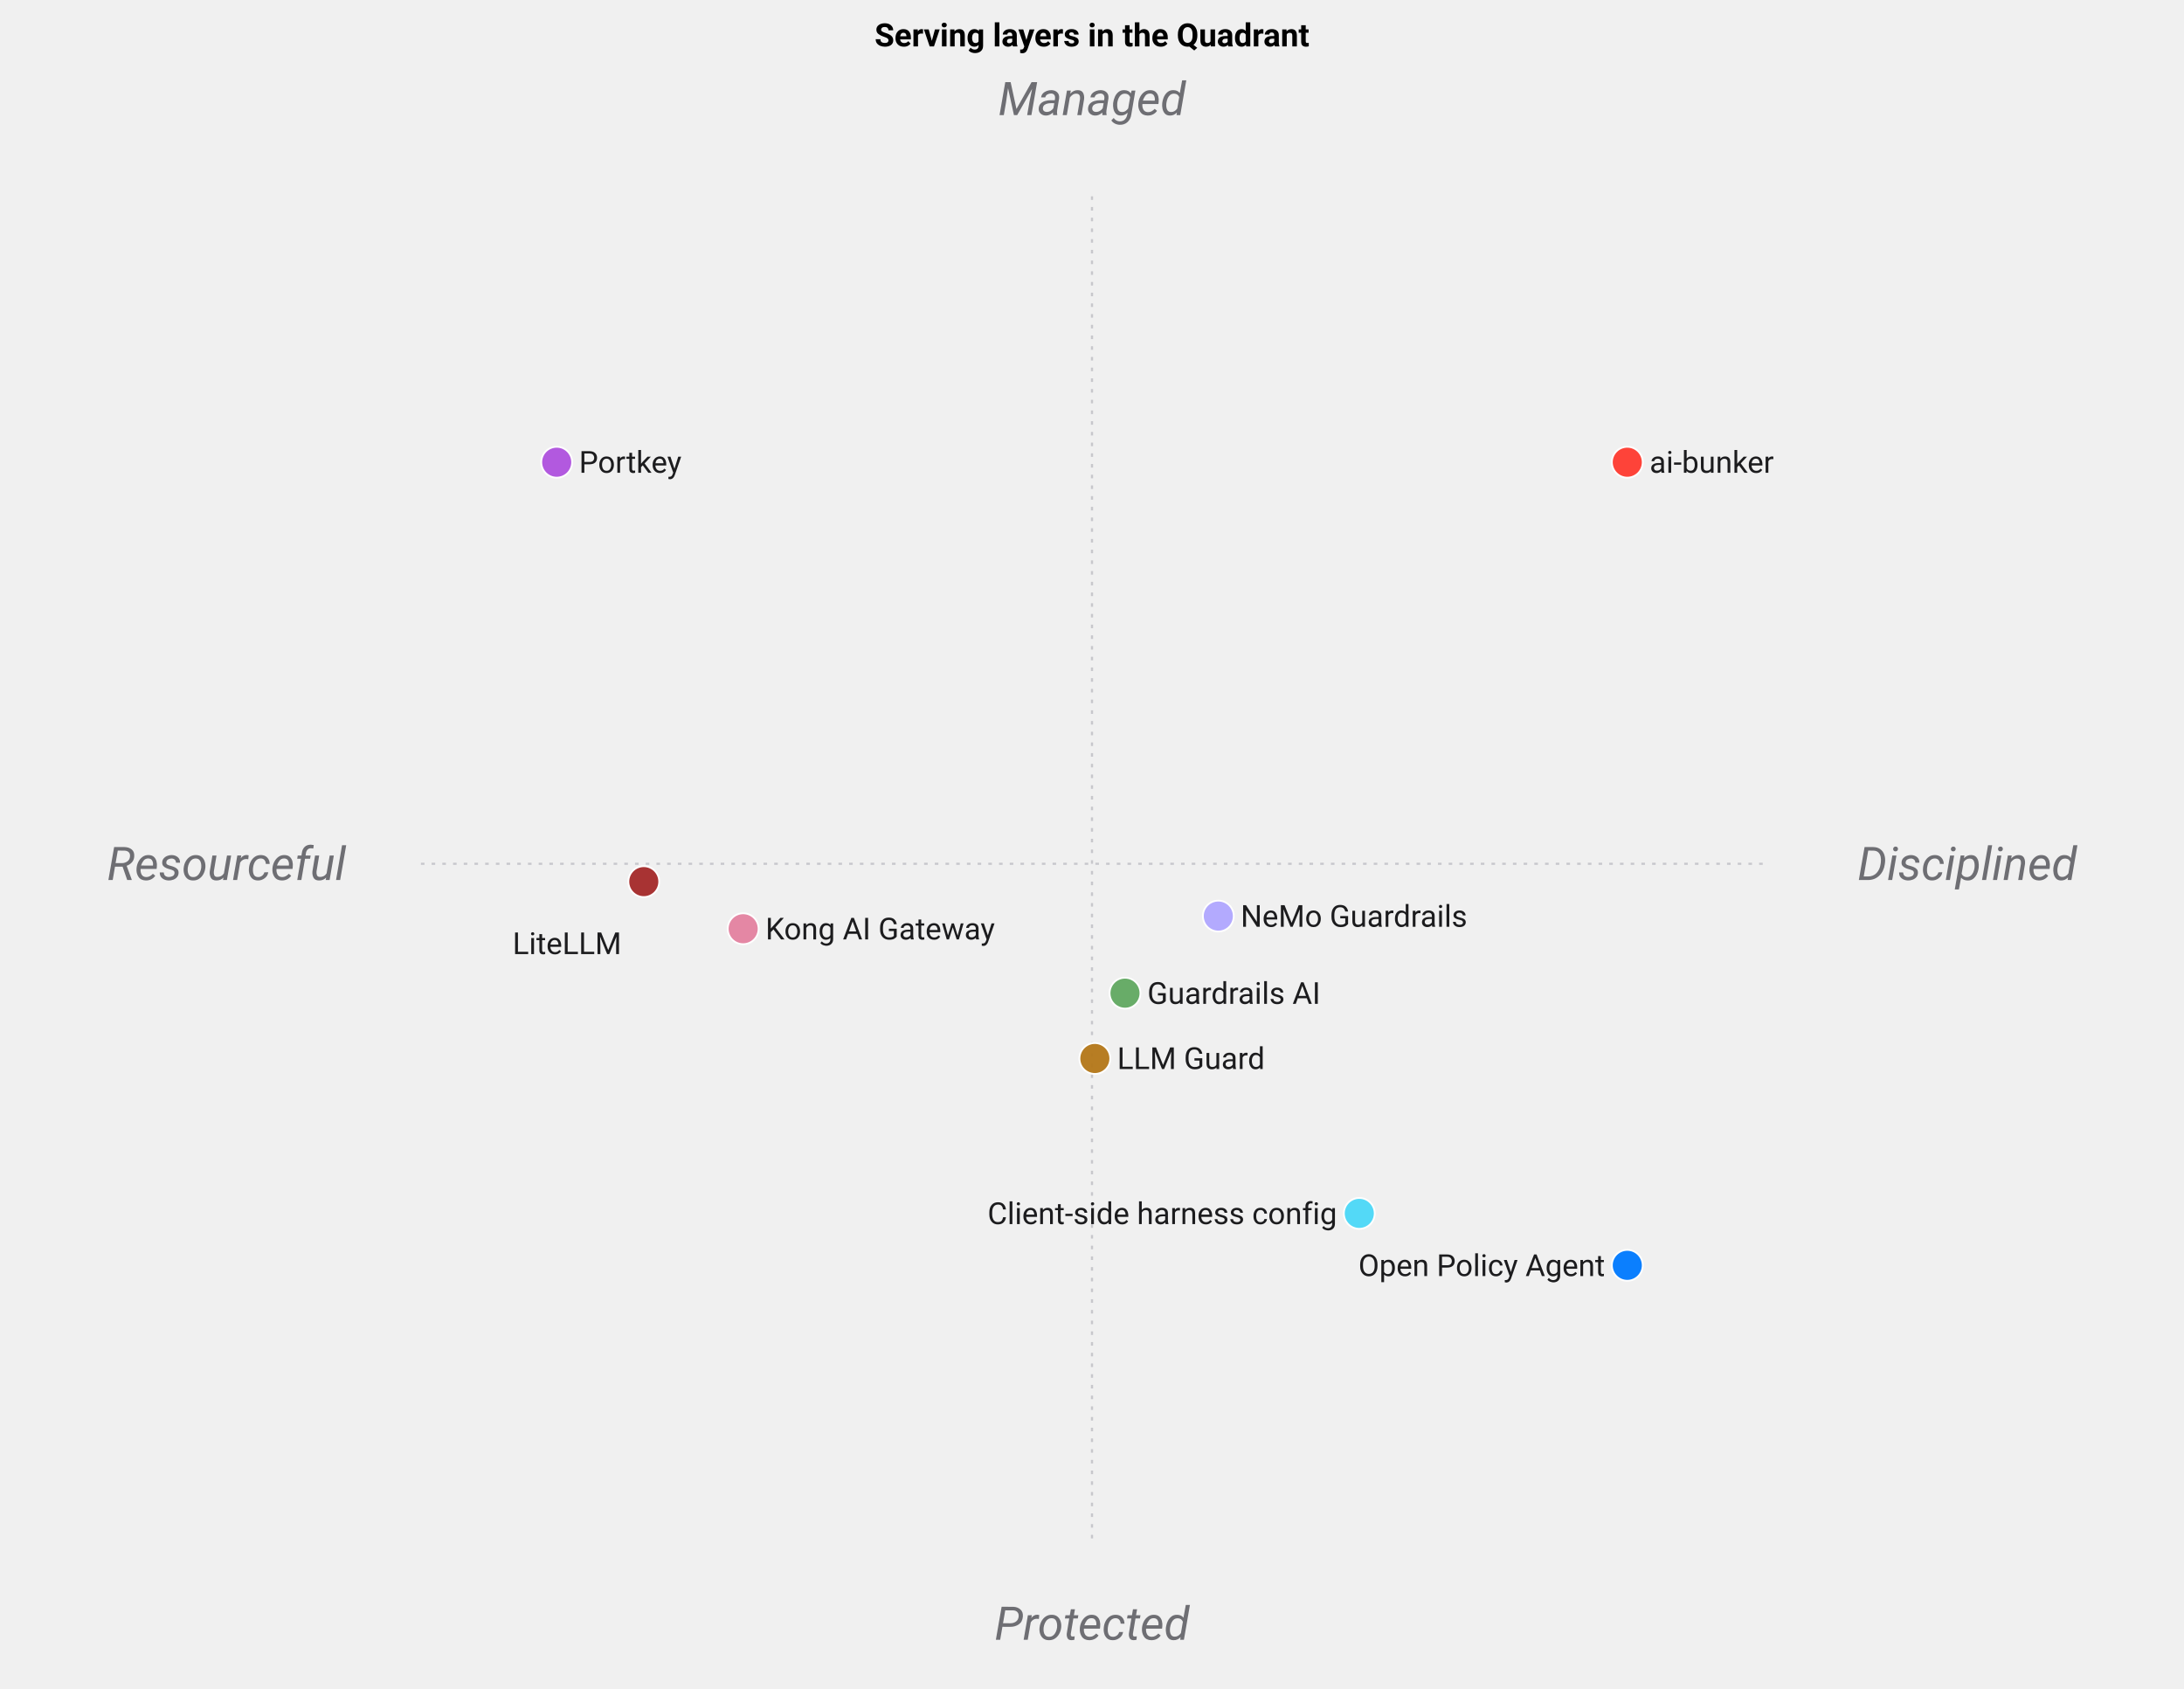
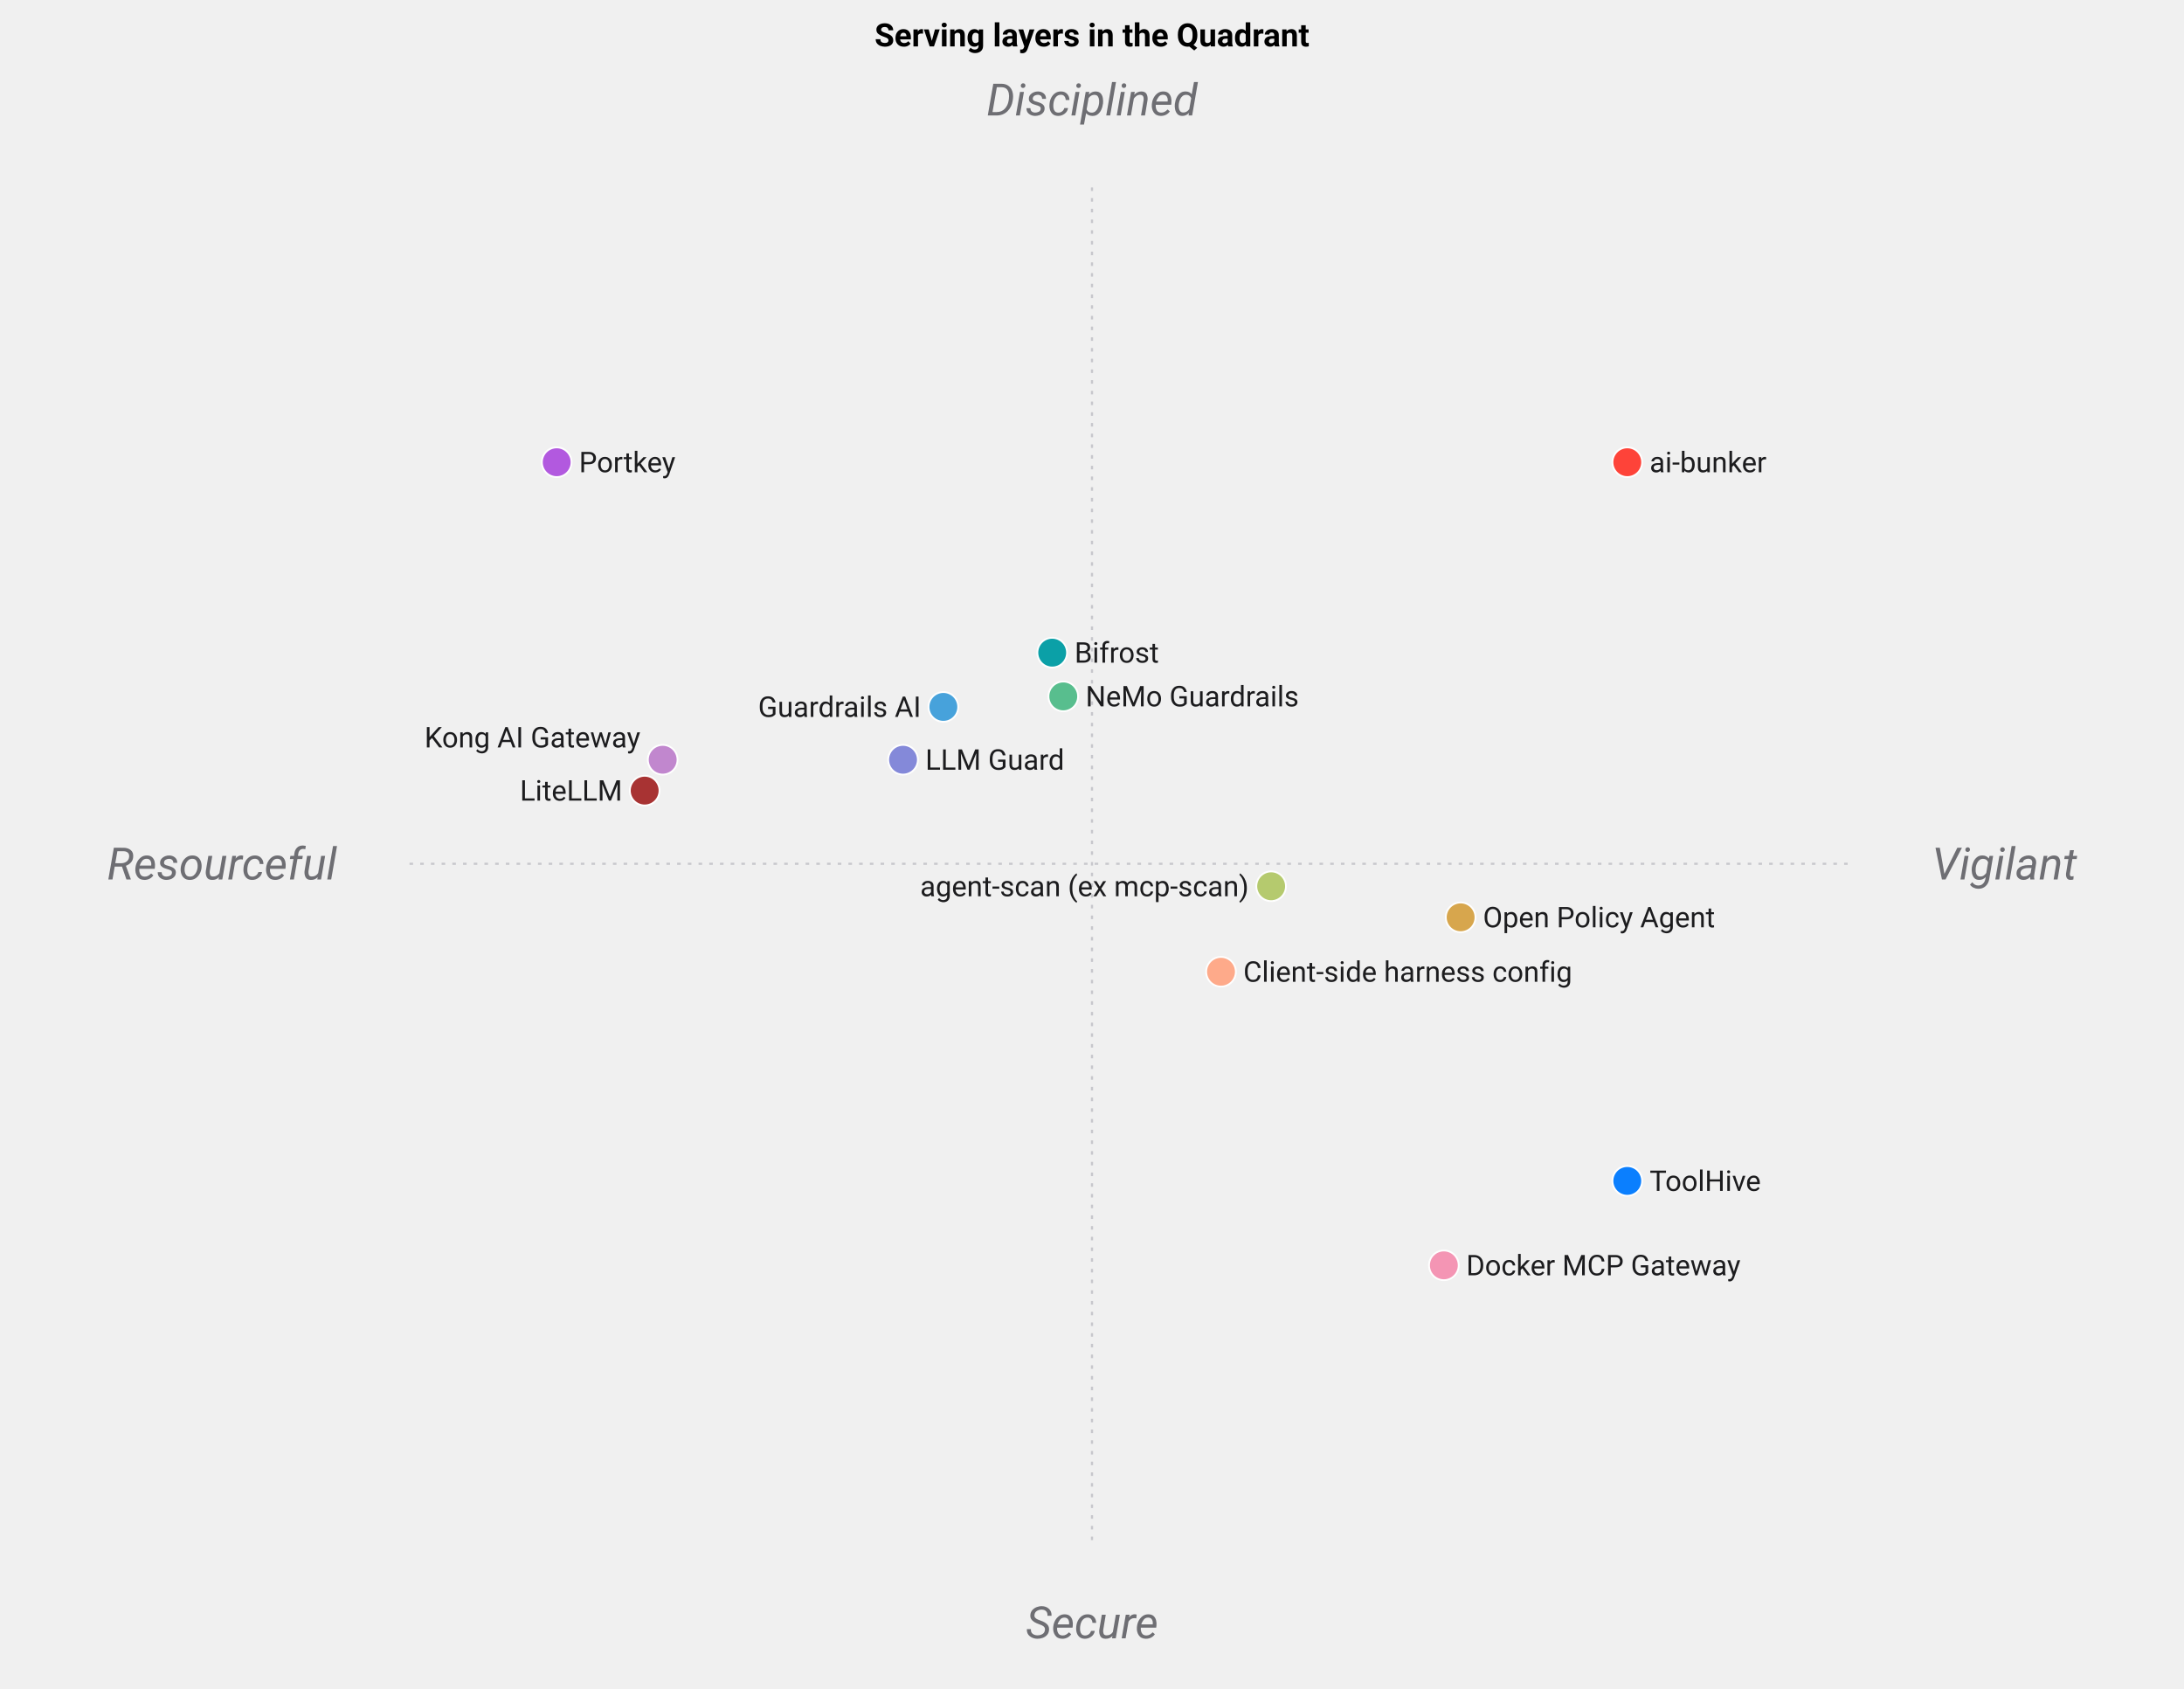
<svg xmlns="http://www.w3.org/2000/svg" width="1224" height="946" viewBox="0 0 1224 946" role="img" aria-labelledby="sp-title sp-desc" font-family="Roboto, -apple-system, Helvetica, Arial, sans-serif">
  <style>.sp-dot{cursor:pointer}.sp-dot:hover circle,.sp-dot:focus circle{stroke-width:2.4}.sp-dot:hover,.sp-dot:focus{filter:brightness(1.08);outline:none}</style>
-   <line x1="235.9" y1="484.0" x2="988.1" y2="484.0" stroke="#C7C7CC" stroke-width="1.2" stroke-dasharray="2,4" />
-   <line x1="612.0" y1="862.0" x2="612.0" y2="106.0" stroke="#C7C7CC" stroke-width="1.2" stroke-dasharray="2,4" />
-   <text data-pole="right" x="1164.0" y="493.1" font-size="26" font-style="italic" fill="#6E6E73" text-anchor="end">Disciplined</text>
-   <text data-pole="left" x="60.0" y="493.1" font-size="26" font-style="italic" fill="#6E6E73" text-anchor="start">Resourceful</text>
-   <text data-pole="top" x="612.0" y="64.5" font-size="26" font-style="italic" fill="#6E6E73" text-anchor="middle">Managed</text>
-   <text data-pole="bottom" x="612.0" y="918.8" font-size="26" font-style="italic" fill="#6E6E73" text-anchor="middle">Protected</text>
-   <g class="sp-dot" tabindex="0" role="img" aria-label="Serving layers: ai-bunker role: best axis1: 2.26 axis2: 1.72">
-     <circle cx="912.0" cy="259.0" r="8.65" fill="#FF3B30" stroke="white" stroke-width="1" opacity="0.95" />
+   <line x1="229.5" y1="484.0" x2="1038.0" y2="484.0" stroke="#C7C7CC" stroke-width="1.2" stroke-dasharray="2,4" />
+   <line x1="612.0" y1="863.0" x2="612.0" y2="105.0" stroke="#C7C7CC" stroke-width="1.2" stroke-dasharray="2,4" />
+   <text data-pole="right" x="1164.0" y="492.8" font-size="25" font-style="italic" fill="#6E6E73" text-anchor="end">Vigilant</text>
+   <text data-pole="left" x="60.0" y="492.8" font-size="25" font-style="italic" fill="#6E6E73" text-anchor="start">Resourceful</text>
+   <text data-pole="top" x="612.0" y="64.7" font-size="25" font-style="italic" fill="#6E6E73" text-anchor="middle">Disciplined</text>
+   <text data-pole="bottom" x="612.0" y="918.0" font-size="25" font-style="italic" fill="#6E6E73" text-anchor="middle">Secure</text>
+   <g class="sp-dot" tabindex="0" role="img" aria-label="Serving layers: ai-bunker role: best axis1: 2.27 axis2: 2.49">
+     <circle cx="912.0" cy="259.0" r="8.31" fill="#FF3B30" stroke="white" stroke-width="1" opacity="0.95" />
  </g>
-   <text x="924.5" y="264.9" font-size="17" fill="#1C1C1E" text-anchor="start">ai-bunker</text>
-   <g class="sp-dot" tabindex="0" role="img" aria-label="Serving layers: LiteLLM role: worst axis1: -1.89 axis2: -0.08">
-     <circle cx="360.8" cy="494.0" r="8.65" fill="#A52A2A" stroke="white" stroke-width="1" opacity="0.95" />
+   <text x="924.5" y="264.6" font-size="16" fill="#1C1C1E" text-anchor="start">ai-bunker</text>
+   <g class="sp-dot" tabindex="0" role="img" aria-label="Serving layers: LiteLLM role: worst axis1: -1.90 axis2: 0.45">
+     <circle cx="361.3" cy="443.0" r="8.31" fill="#A52A2A" stroke="white" stroke-width="1" opacity="0.95" />
  </g>
-   <text x="348.3" y="534.6" font-size="17" fill="#1C1C1E" text-anchor="end">LiteLLM</text>
-   <g class="sp-dot" tabindex="0" role="img" aria-label="Serving layers: Portkey role: top axis1: -2.26 axis2: 1.72">
-     <circle cx="312.0" cy="259.0" r="8.65" fill="#AF52DE" stroke="white" stroke-width="1" opacity="0.95" />
+   <text x="348.8" y="448.6" font-size="16" fill="#1C1C1E" text-anchor="end">LiteLLM</text>
+   <g class="sp-dot" tabindex="0" role="img" aria-label="Serving layers: Bifrost role: competitor axis1: -0.17 axis2: 1.31">
+     <circle cx="589.7" cy="365.7" r="8.31" fill="#009CA4" stroke="white" stroke-width="1" opacity="0.95" />
  </g>
-   <text x="324.5" y="264.9" font-size="17" fill="#1C1C1E" text-anchor="start">Portkey</text>
-   <g class="sp-dot" tabindex="0" role="img" aria-label="Serving layers: Kong AI Gateway role: competitor axis1: -1.47 axis2: -0.28">
-     <circle cx="416.5" cy="520.4" r="8.65" fill="#E482A1" stroke="white" stroke-width="1" opacity="0.95" />
+   <text x="602.2" y="371.3" font-size="16" fill="#1C1C1E" text-anchor="start">Bifrost</text>
+   <g class="sp-dot" tabindex="0" role="img" aria-label="Serving layers: Portkey role: top axis1: -2.27 axis2: 2.49">
+     <circle cx="312.0" cy="259.0" r="8.31" fill="#AF52DE" stroke="white" stroke-width="1" opacity="0.95" />
  </g>
-   <text x="429.0" y="526.4" font-size="17" fill="#1C1C1E" text-anchor="start">Kong AI Gateway</text>
-   <g class="sp-dot" tabindex="0" role="img" aria-label="Serving layers: NeMo Guardrails role: competitor axis1: 0.53 axis2: -0.22">
-     <circle cx="682.8" cy="513.3" r="8.65" fill="#B0A7FF" stroke="white" stroke-width="1" opacity="0.95" />
+   <text x="324.5" y="264.6" font-size="16" fill="#1C1C1E" text-anchor="start">Portkey</text>
+   <g class="sp-dot" tabindex="0" role="img" aria-label="Serving layers: Kong AI Gateway role: competitor axis1: -1.82 axis2: 0.65">
+     <circle cx="371.4" cy="425.7" r="8.31" fill="#BF82CD" stroke="white" stroke-width="1" opacity="0.95" />
  </g>
-   <text x="695.3" y="519.3" font-size="17" fill="#1C1C1E" text-anchor="start">NeMo Guardrails</text>
-   <g class="sp-dot" tabindex="0" role="img" aria-label="Serving layers: Guardrails AI role: competitor axis1: 0.14 axis2: -0.55">
-     <circle cx="630.5" cy="556.5" r="8.65" fill="#62A962" stroke="white" stroke-width="1" opacity="0.95" />
+   <text x="358.9" y="418.8" font-size="16" fill="#1C1C1E" text-anchor="end">Kong AI Gateway</text>
+   <g class="sp-dot" tabindex="0" role="img" aria-label="Serving layers: NeMo Guardrails role: competitor axis1: -0.12 axis2: 1.04">
+     <circle cx="595.9" cy="390.2" r="8.31" fill="#51BC89" stroke="white" stroke-width="1" opacity="0.95" />
  </g>
-   <text x="643.0" y="562.5" font-size="17" fill="#1C1C1E" text-anchor="start">Guardrails AI</text>
-   <g class="sp-dot" tabindex="0" role="img" aria-label="Serving layers: LLM Guard role: competitor axis1: 0.01 axis2: -0.83">
-     <circle cx="613.6" cy="593.1" r="8.65" fill="#B47819" stroke="white" stroke-width="1" opacity="0.95" />
+   <text x="608.4" y="395.8" font-size="16" fill="#1C1C1E" text-anchor="start">NeMo Guardrails</text>
+   <g class="sp-dot" tabindex="0" role="img" aria-label="Serving layers: Guardrails AI role: competitor axis1: -0.63 axis2: 0.97">
+     <circle cx="528.7" cy="396.1" r="8.31" fill="#3F9EDA" stroke="white" stroke-width="1" opacity="0.95" />
  </g>
-   <text x="626.1" y="599.0" font-size="17" fill="#1C1C1E" text-anchor="start">LLM Guard</text>
-   <g class="sp-dot" tabindex="0" role="img" aria-label="Serving layers: Open Policy Agent role: right axis1: 2.26 axis2: -1.72">
-     <circle cx="912.0" cy="709.0" r="8.65" fill="#007AFF" stroke="white" stroke-width="1" opacity="0.95" />
+   <text x="516.2" y="401.7" font-size="16" fill="#1C1C1E" text-anchor="end">Guardrails AI</text>
+   <g class="sp-dot" tabindex="0" role="img" aria-label="Serving layers: LLM Guard role: competitor axis1: -0.80 axis2: 0.65">
+     <circle cx="506.1" cy="425.7" r="8.31" fill="#7F84D8" stroke="white" stroke-width="1" opacity="0.95" />
  </g>
-   <text x="899.5" y="715.0" font-size="17" fill="#1C1C1E" text-anchor="end">Open Policy Agent</text>
-   <g class="sp-dot" tabindex="0" role="img" aria-label="Serving layers: Client-side harness config role: competitor axis1: 1.13 axis2: -1.50">
-     <circle cx="761.8" cy="679.9" r="8.65" fill="#4CD8F8" stroke="white" stroke-width="1" opacity="0.95" />
+   <text x="518.6" y="431.3" font-size="16" fill="#1C1C1E" text-anchor="start">LLM Guard</text>
+   <g class="sp-dot" tabindex="0" role="img" aria-label="Serving layers: agent-scan (ex mcp-scan) role: competitor axis1: 0.76 axis2: -0.14">
+     <circle cx="712.4" cy="496.6" r="8.31" fill="#B2C868" stroke="white" stroke-width="1" opacity="0.95" />
  </g>
-   <text x="749.3" y="685.9" font-size="17" fill="#1C1C1E" text-anchor="end">Client-side harness config</text>
+   <text x="699.9" y="502.2" font-size="16" fill="#1C1C1E" text-anchor="end">agent-scan (ex mcp-scan)</text>
+   <g class="sp-dot" tabindex="0" role="img" aria-label="Serving layers: ToolHive role: right axis1: 2.27 axis2: -1.97">
+     <circle cx="912.0" cy="661.7" r="8.31" fill="#007AFF" stroke="white" stroke-width="1" opacity="0.95" />
+   </g>
+   <text x="924.5" y="667.3" font-size="16" fill="#1C1C1E" text-anchor="start">ToolHive</text>
+   <g class="sp-dot" tabindex="0" role="img" aria-label="Serving layers: Docker MCP Gateway role: competitor axis1: 1.49 axis2: -2.49">
+     <circle cx="809.2" cy="709.0" r="8.31" fill="#F591B1" stroke="white" stroke-width="1" opacity="0.95" />
+   </g>
+   <text x="821.7" y="714.6" font-size="16" fill="#1C1C1E" text-anchor="start">Docker MCP Gateway</text>
+   <g class="sp-dot" tabindex="0" role="img" aria-label="Serving layers: Open Policy Agent role: competitor axis1: 1.57 axis2: -0.33">
+     <circle cx="818.6" cy="514.0" r="8.31" fill="#D6A345" stroke="white" stroke-width="1" opacity="0.95" />
+   </g>
+   <text x="831.1" y="519.6" font-size="16" fill="#1C1C1E" text-anchor="start">Open Policy Agent</text>
+   <g class="sp-dot" tabindex="0" role="img" aria-label="Serving layers: Client-side harness config role: competitor axis1: 0.55 axis2: -0.67">
+     <circle cx="684.3" cy="544.5" r="8.31" fill="#FFA785" stroke="white" stroke-width="1" opacity="0.95" />
+   </g>
+   <text x="696.8" y="550.1" font-size="16" fill="#1C1C1E" text-anchor="start">Client-side harness config</text>
  <text x="612.0" y="26" font-size="18" font-weight="bold" fill="#000" text-anchor="middle">Serving layers in the Quadrant</text>
</svg>
